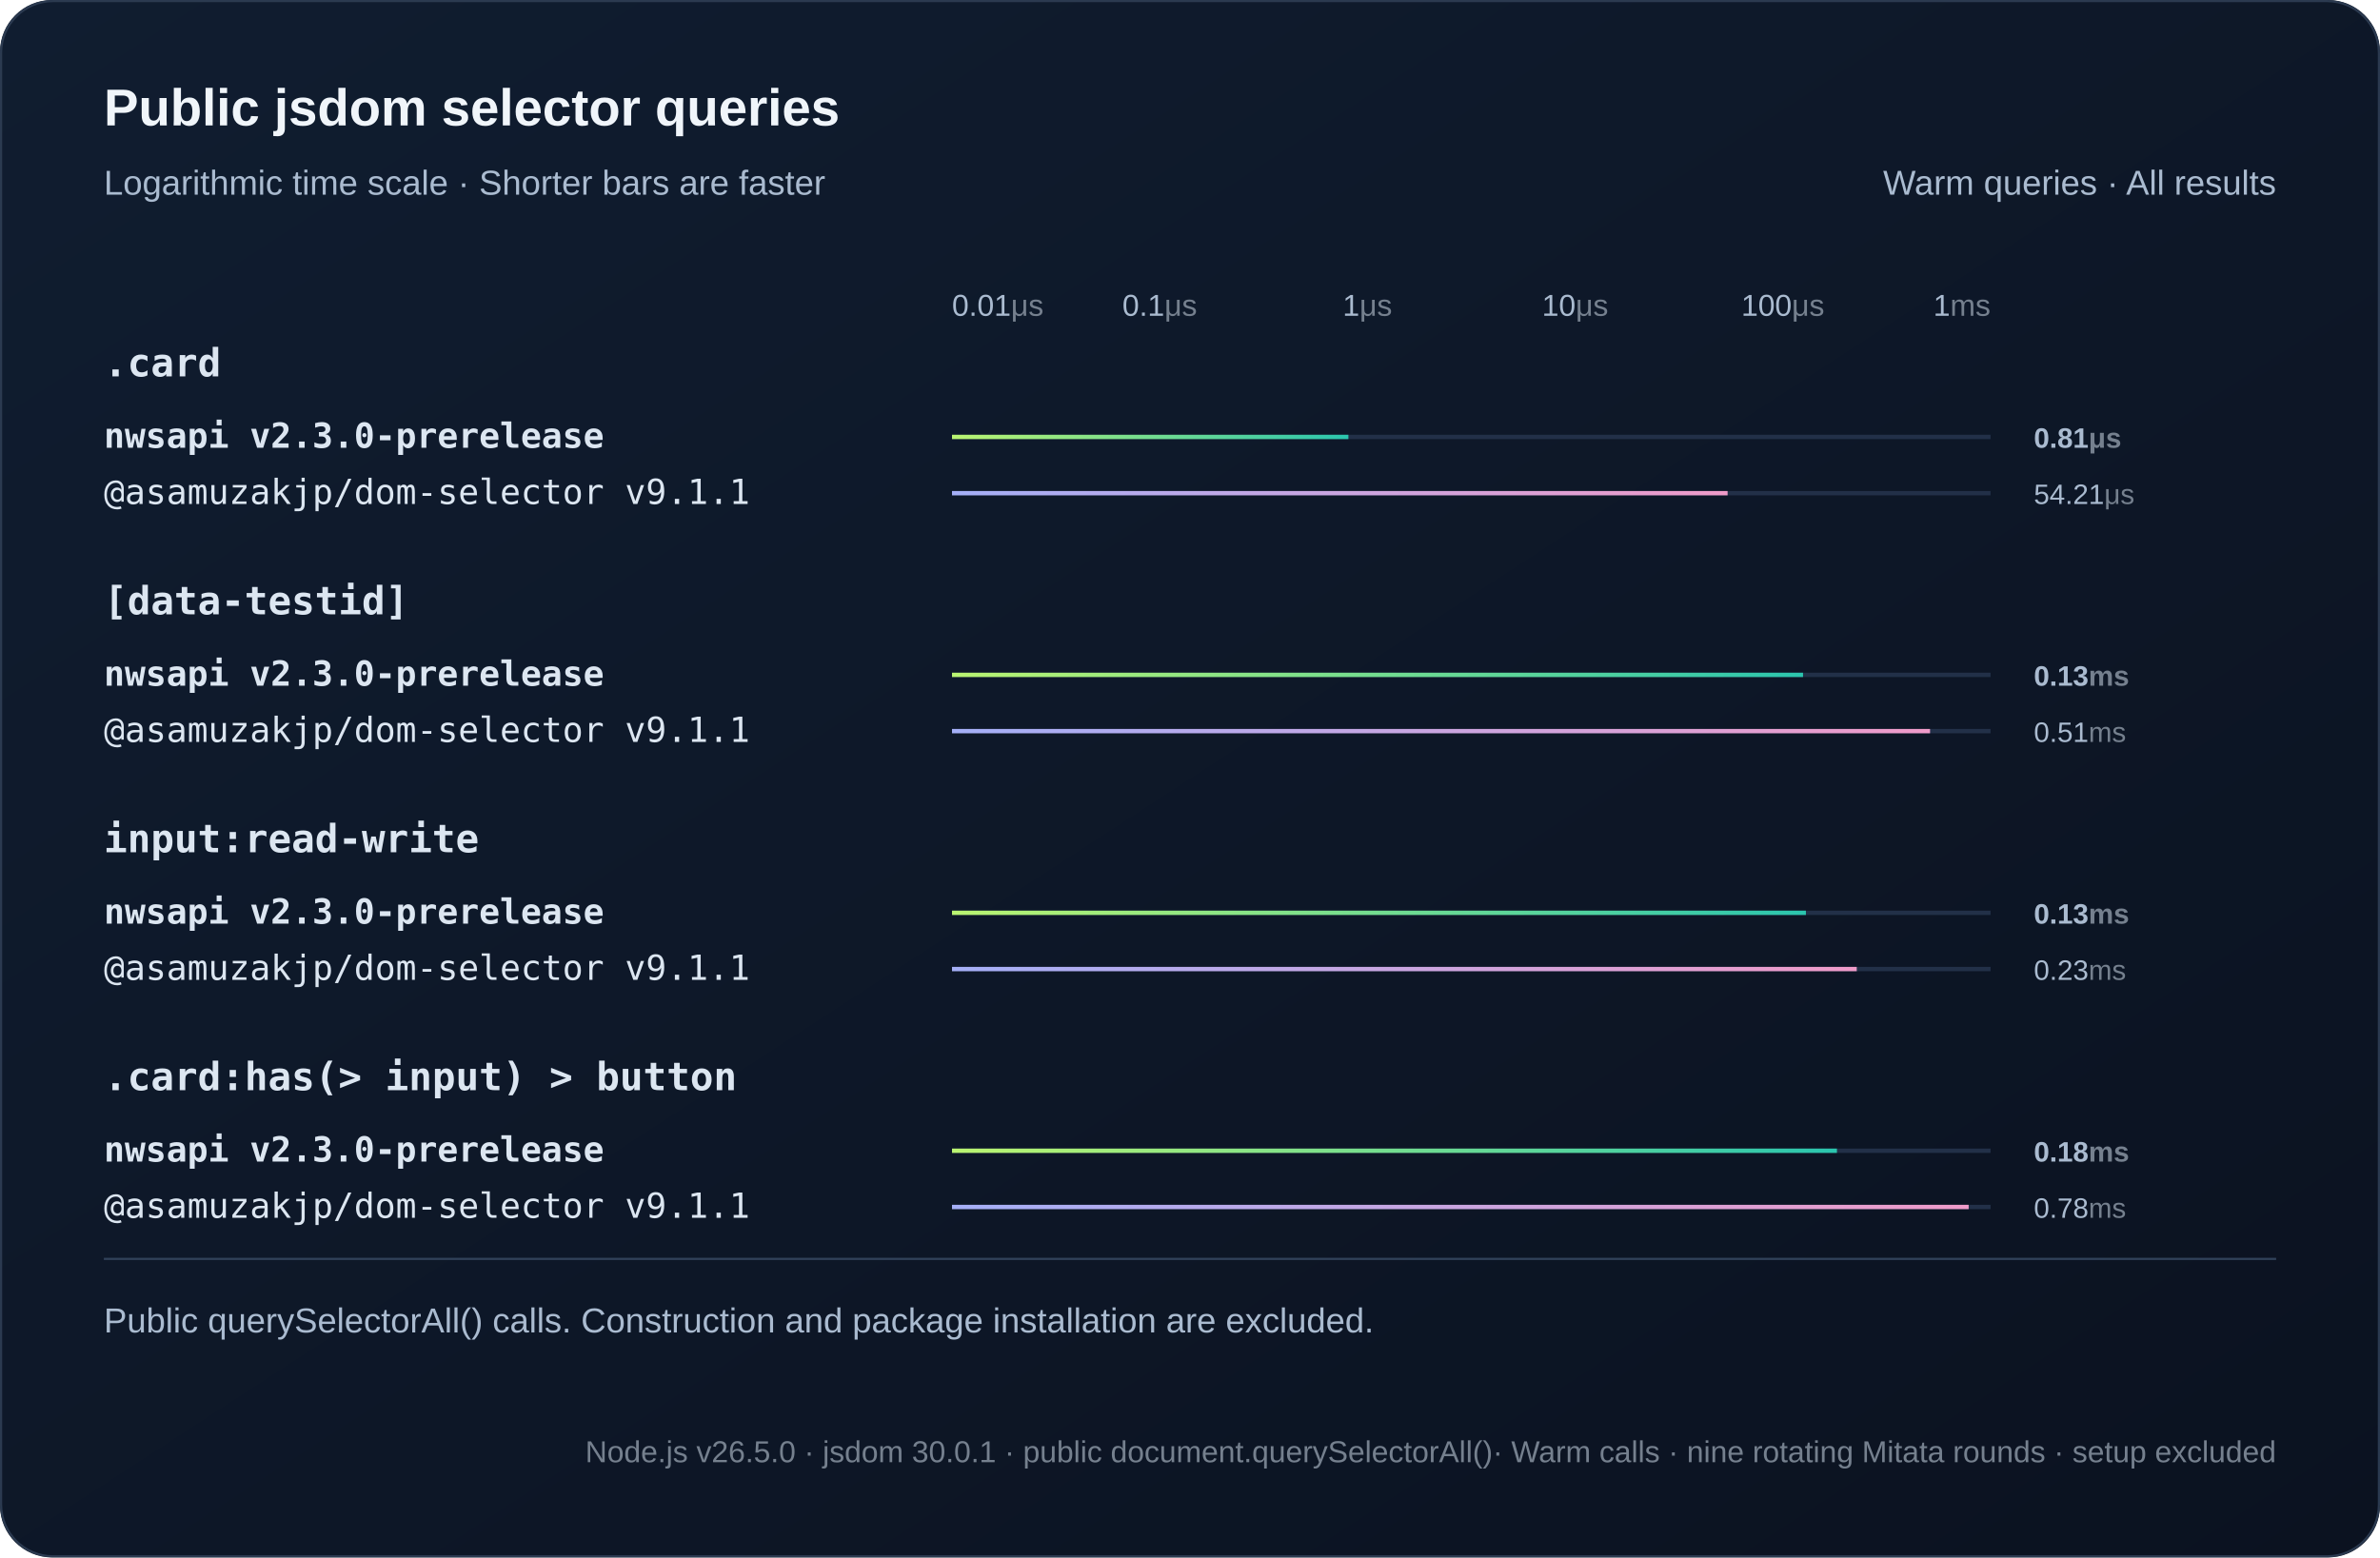
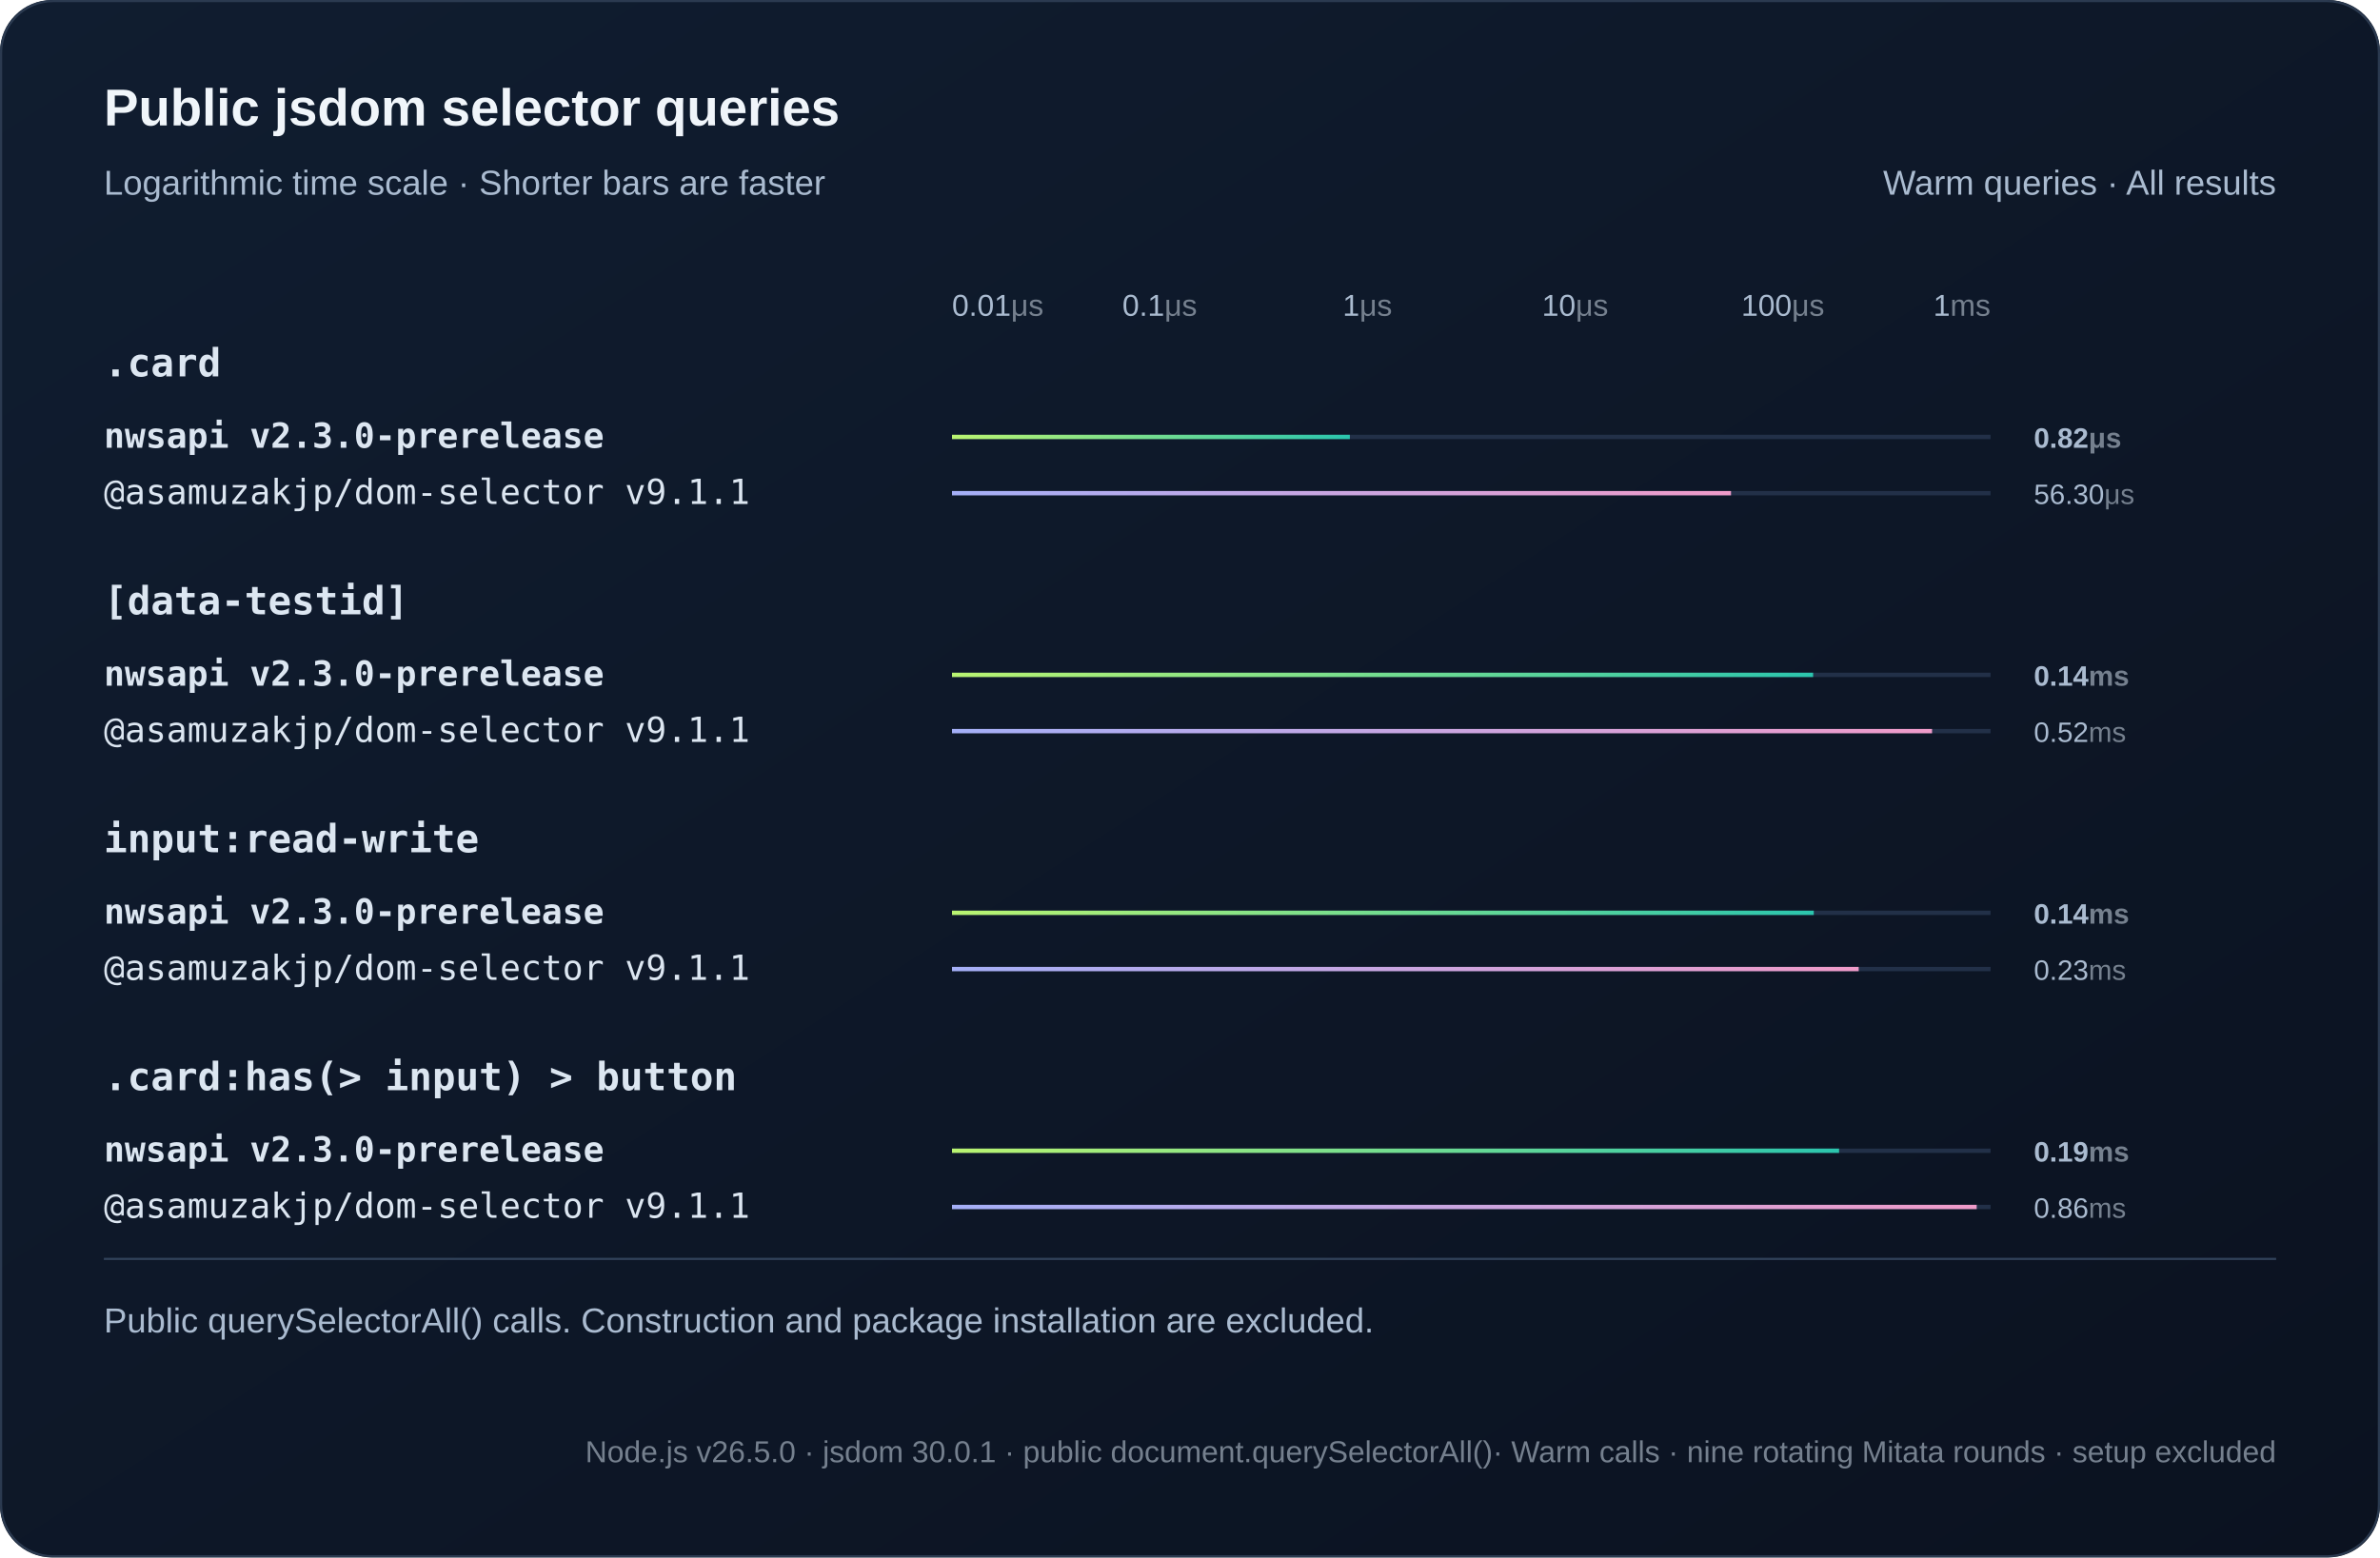
<svg xmlns="http://www.w3.org/2000/svg" width="1100" height="720" viewBox="0 0 1100 720" role="img">
  <defs>
    <linearGradient id="bg" x2="1" y2="1">
      <stop stop-color="#101d30" />
      <stop offset="1" stop-color="#0b1220" />
    </linearGradient>
    <linearGradient id="series0">
      <stop stop-color="#baf471" />
      <stop offset="1" stop-color="#2bc5ae" />
    </linearGradient>
    <linearGradient id="series1">
      <stop stop-color="#a4aff7" />
      <stop offset="1" stop-color="#ef9bc9" />
    </linearGradient>
  </defs>
  <style>text{font-family:Arial,Helvetica,sans-serif;fill:#f0f5fa}
.muted{fill:#aabbd0;font:16px Arial,Helvetica,sans-serif}
.code{font:18px Consolas,Menlo,monospace;fill:#dce6f1}
.note .code{font:16px Consolas,Menlo,monospace}
.metadata,.metadata .code{fill:#75808e;font-size:14px}
.chart-title{font-size:24px;font-weight:700}
.unit{fill:#75808e}
.package{font-family:Consolas,Menlo,monospace}
.comparison{font-size:14px;font-variant-numeric:tabular-nums}
.tick{fill:#aabbd0;font-size:12px}
.time{fill:#aabbd0;font-size:13px;font-variant-numeric:tabular-nums}
.engine{font-size:16px}.selector{font-weight:600}.tick{font-size:14px}</style>
  <rect width="1100" height="720" rx="24" fill="url(#bg)" />
  <rect x=".5" y=".5" width="1099" height="719" rx="24" fill="none" stroke="#2b3a50" />
  <text x="48" y="58" class="chart-title">Public jsdom selector queries</text>
  <text x="48" y="90" class="muted">Logarithmic time scale · Shorter bars are faster</text>
  <text x="1052" y="90" text-anchor="end" class="muted">Warm queries · All results</text>
  <text x="440" y="146" text-anchor="start" class="tick">0.01<tspan class="unit">μs</tspan>
  </text>
  <text x="536" y="146" text-anchor="middle" class="tick">0.1<tspan class="unit">μs</tspan>
  </text>
  <text x="632" y="146" text-anchor="middle" class="tick">1<tspan class="unit">μs</tspan>
  </text>
  <text x="728" y="146" text-anchor="middle" class="tick">10<tspan class="unit">μs</tspan>
  </text>
  <text x="824" y="146" text-anchor="middle" class="tick">100<tspan class="unit">μs</tspan>
  </text>
  <text x="920" y="146" text-anchor="end" class="tick">1<tspan class="unit">ms</tspan>
  </text>
  <text x="48" y="174" class="code selector">.card</text>
  <g>
    <text x="48" y="207" class="code engine" style="font-weight:700">nwsapi v2.3.0-prerelease</text>
    <path d="M440 202h480" stroke="#223048" stroke-width="2" />
-     <rect class="bar" x="440" y="201" width="183.21" height="2" fill="url(#series0)" />
-     <text x="940" y="207" class="time" style="font-weight:700">0.81<tspan class="unit">μs</tspan>
+     <rect class="bar" x="440" y="201" width="183.88" height="2" fill="url(#series0)" />
+     <text x="940" y="207" class="time" style="font-weight:700">0.82<tspan class="unit">μs</tspan>
    </text>
  </g>
  <g>
    <text x="48" y="233" class="code engine">@asamuzakjp/dom-selector v9.1.1</text>
    <path d="M440 228h480" stroke="#223048" stroke-width="2" />
-     <rect class="bar" x="440" y="227" width="358.47" height="2" fill="url(#series1)" />
-     <text x="940" y="233" class="time">54.21<tspan class="unit">μs</tspan>
+     <rect class="bar" x="440" y="227" width="360.05" height="2" fill="url(#series1)" />
+     <text x="940" y="233" class="time">56.30<tspan class="unit">μs</tspan>
    </text>
  </g>
  <text x="48" y="284" class="code selector">[data-testid]</text>
  <g>
    <text x="48" y="317" class="code engine" style="font-weight:700">nwsapi v2.3.0-prerelease</text>
    <path d="M440 312h480" stroke="#223048" stroke-width="2" />
-     <rect class="bar" x="440" y="311" width="393.33" height="2" fill="url(#series0)" />
-     <text x="940" y="317" class="time" style="font-weight:700">0.13<tspan class="unit">ms</tspan>
+     <rect class="bar" x="440" y="311" width="398" height="2" fill="url(#series0)" />
+     <text x="940" y="317" class="time" style="font-weight:700">0.14<tspan class="unit">ms</tspan>
    </text>
  </g>
  <g>
    <text x="48" y="343" class="code engine">@asamuzakjp/dom-selector v9.1.1</text>
    <path d="M440 338h480" stroke="#223048" stroke-width="2" />
-     <rect class="bar" x="440" y="337" width="452.04" height="2" fill="url(#series1)" />
-     <text x="940" y="343" class="time">0.51<tspan class="unit">ms</tspan>
+     <rect class="bar" x="440" y="337" width="452.97" height="2" fill="url(#series1)" />
+     <text x="940" y="343" class="time">0.52<tspan class="unit">ms</tspan>
    </text>
  </g>
  <text x="48" y="394" class="code selector">input:read-write</text>
  <g>
    <text x="48" y="427" class="code engine" style="font-weight:700">nwsapi v2.3.0-prerelease</text>
    <path d="M440 422h480" stroke="#223048" stroke-width="2" />
-     <rect class="bar" x="440" y="421" width="394.66" height="2" fill="url(#series0)" />
-     <text x="940" y="427" class="time" style="font-weight:700">0.13<tspan class="unit">ms</tspan>
+     <rect class="bar" x="440" y="421" width="398.3" height="2" fill="url(#series0)" />
+     <text x="940" y="427" class="time" style="font-weight:700">0.14<tspan class="unit">ms</tspan>
    </text>
  </g>
  <g>
    <text x="48" y="453" class="code engine">@asamuzakjp/dom-selector v9.1.1</text>
    <path d="M440 448h480" stroke="#223048" stroke-width="2" />
-     <rect class="bar" x="440" y="447" width="418.16" height="2" fill="url(#series1)" />
+     <rect class="bar" x="440" y="447" width="419.06" height="2" fill="url(#series1)" />
    <text x="940" y="453" class="time">0.23<tspan class="unit">ms</tspan>
    </text>
  </g>
  <text x="48" y="504" class="code selector">.card:has(&gt; input) &gt; button</text>
  <g>
    <text x="48" y="537" class="code engine" style="font-weight:700">nwsapi v2.3.0-prerelease</text>
    <path d="M440 532h480" stroke="#223048" stroke-width="2" />
-     <rect class="bar" x="440" y="531" width="409" height="2" fill="url(#series0)" />
-     <text x="940" y="537" class="time" style="font-weight:700">0.18<tspan class="unit">ms</tspan>
+     <rect class="bar" x="440" y="531" width="409.99" height="2" fill="url(#series0)" />
+     <text x="940" y="537" class="time" style="font-weight:700">0.19<tspan class="unit">ms</tspan>
    </text>
  </g>
  <g>
    <text x="48" y="563" class="code engine">@asamuzakjp/dom-selector v9.1.1</text>
    <path d="M440 558h480" stroke="#223048" stroke-width="2" />
-     <rect class="bar" x="440" y="557" width="469.89" height="2" fill="url(#series1)" />
-     <text x="940" y="563" class="time">0.78<tspan class="unit">ms</tspan>
+     <rect class="bar" x="440" y="557" width="473.6" height="2" fill="url(#series1)" />
+     <text x="940" y="563" class="time">0.86<tspan class="unit">ms</tspan>
    </text>
  </g>
  <path d="M48 582h1004" stroke="#304159" />
  <text x="48" y="616" class="muted">Public querySelectorAll() calls. Construction and package installation are excluded.</text>
  <text x="1052" y="676" text-anchor="end" class="muted note metadata">Node.js v26.5.0 · jsdom 30.0.1 · public document.querySelectorAll()<tspan fill="#75808e"> · Warm calls · nine rotating Mitata rounds · setup excluded</tspan>
  </text>
</svg>
